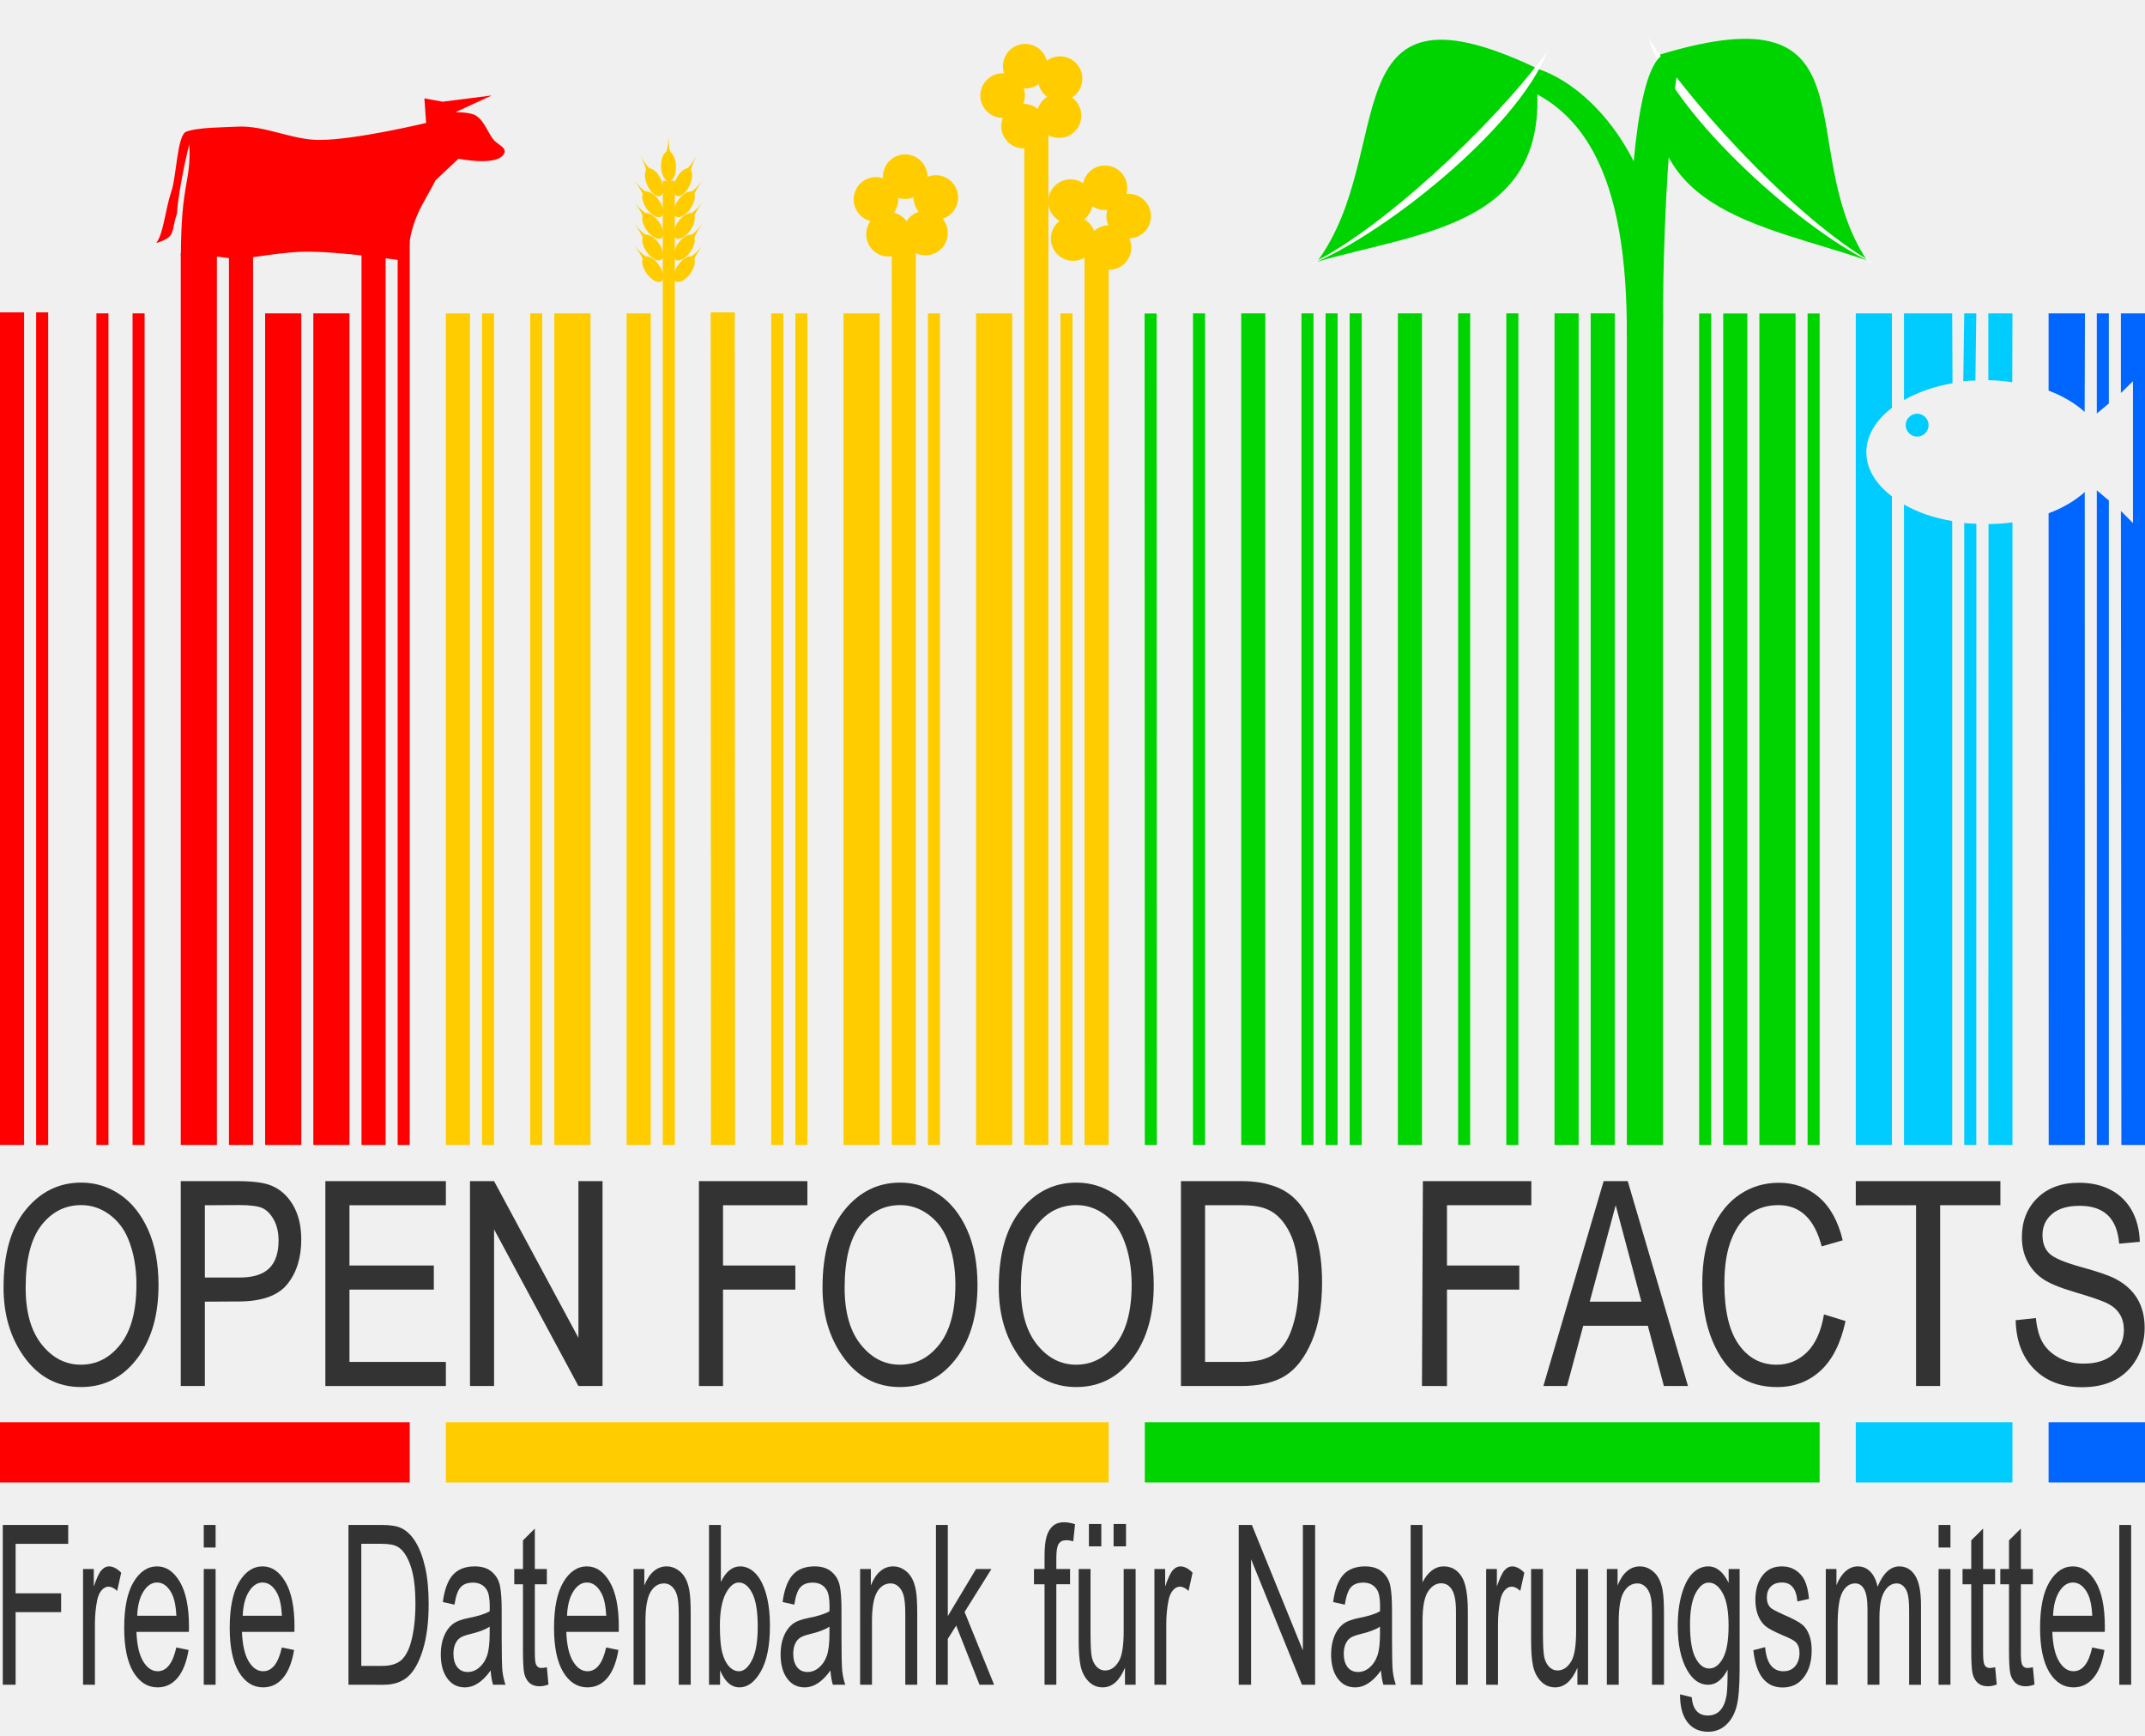
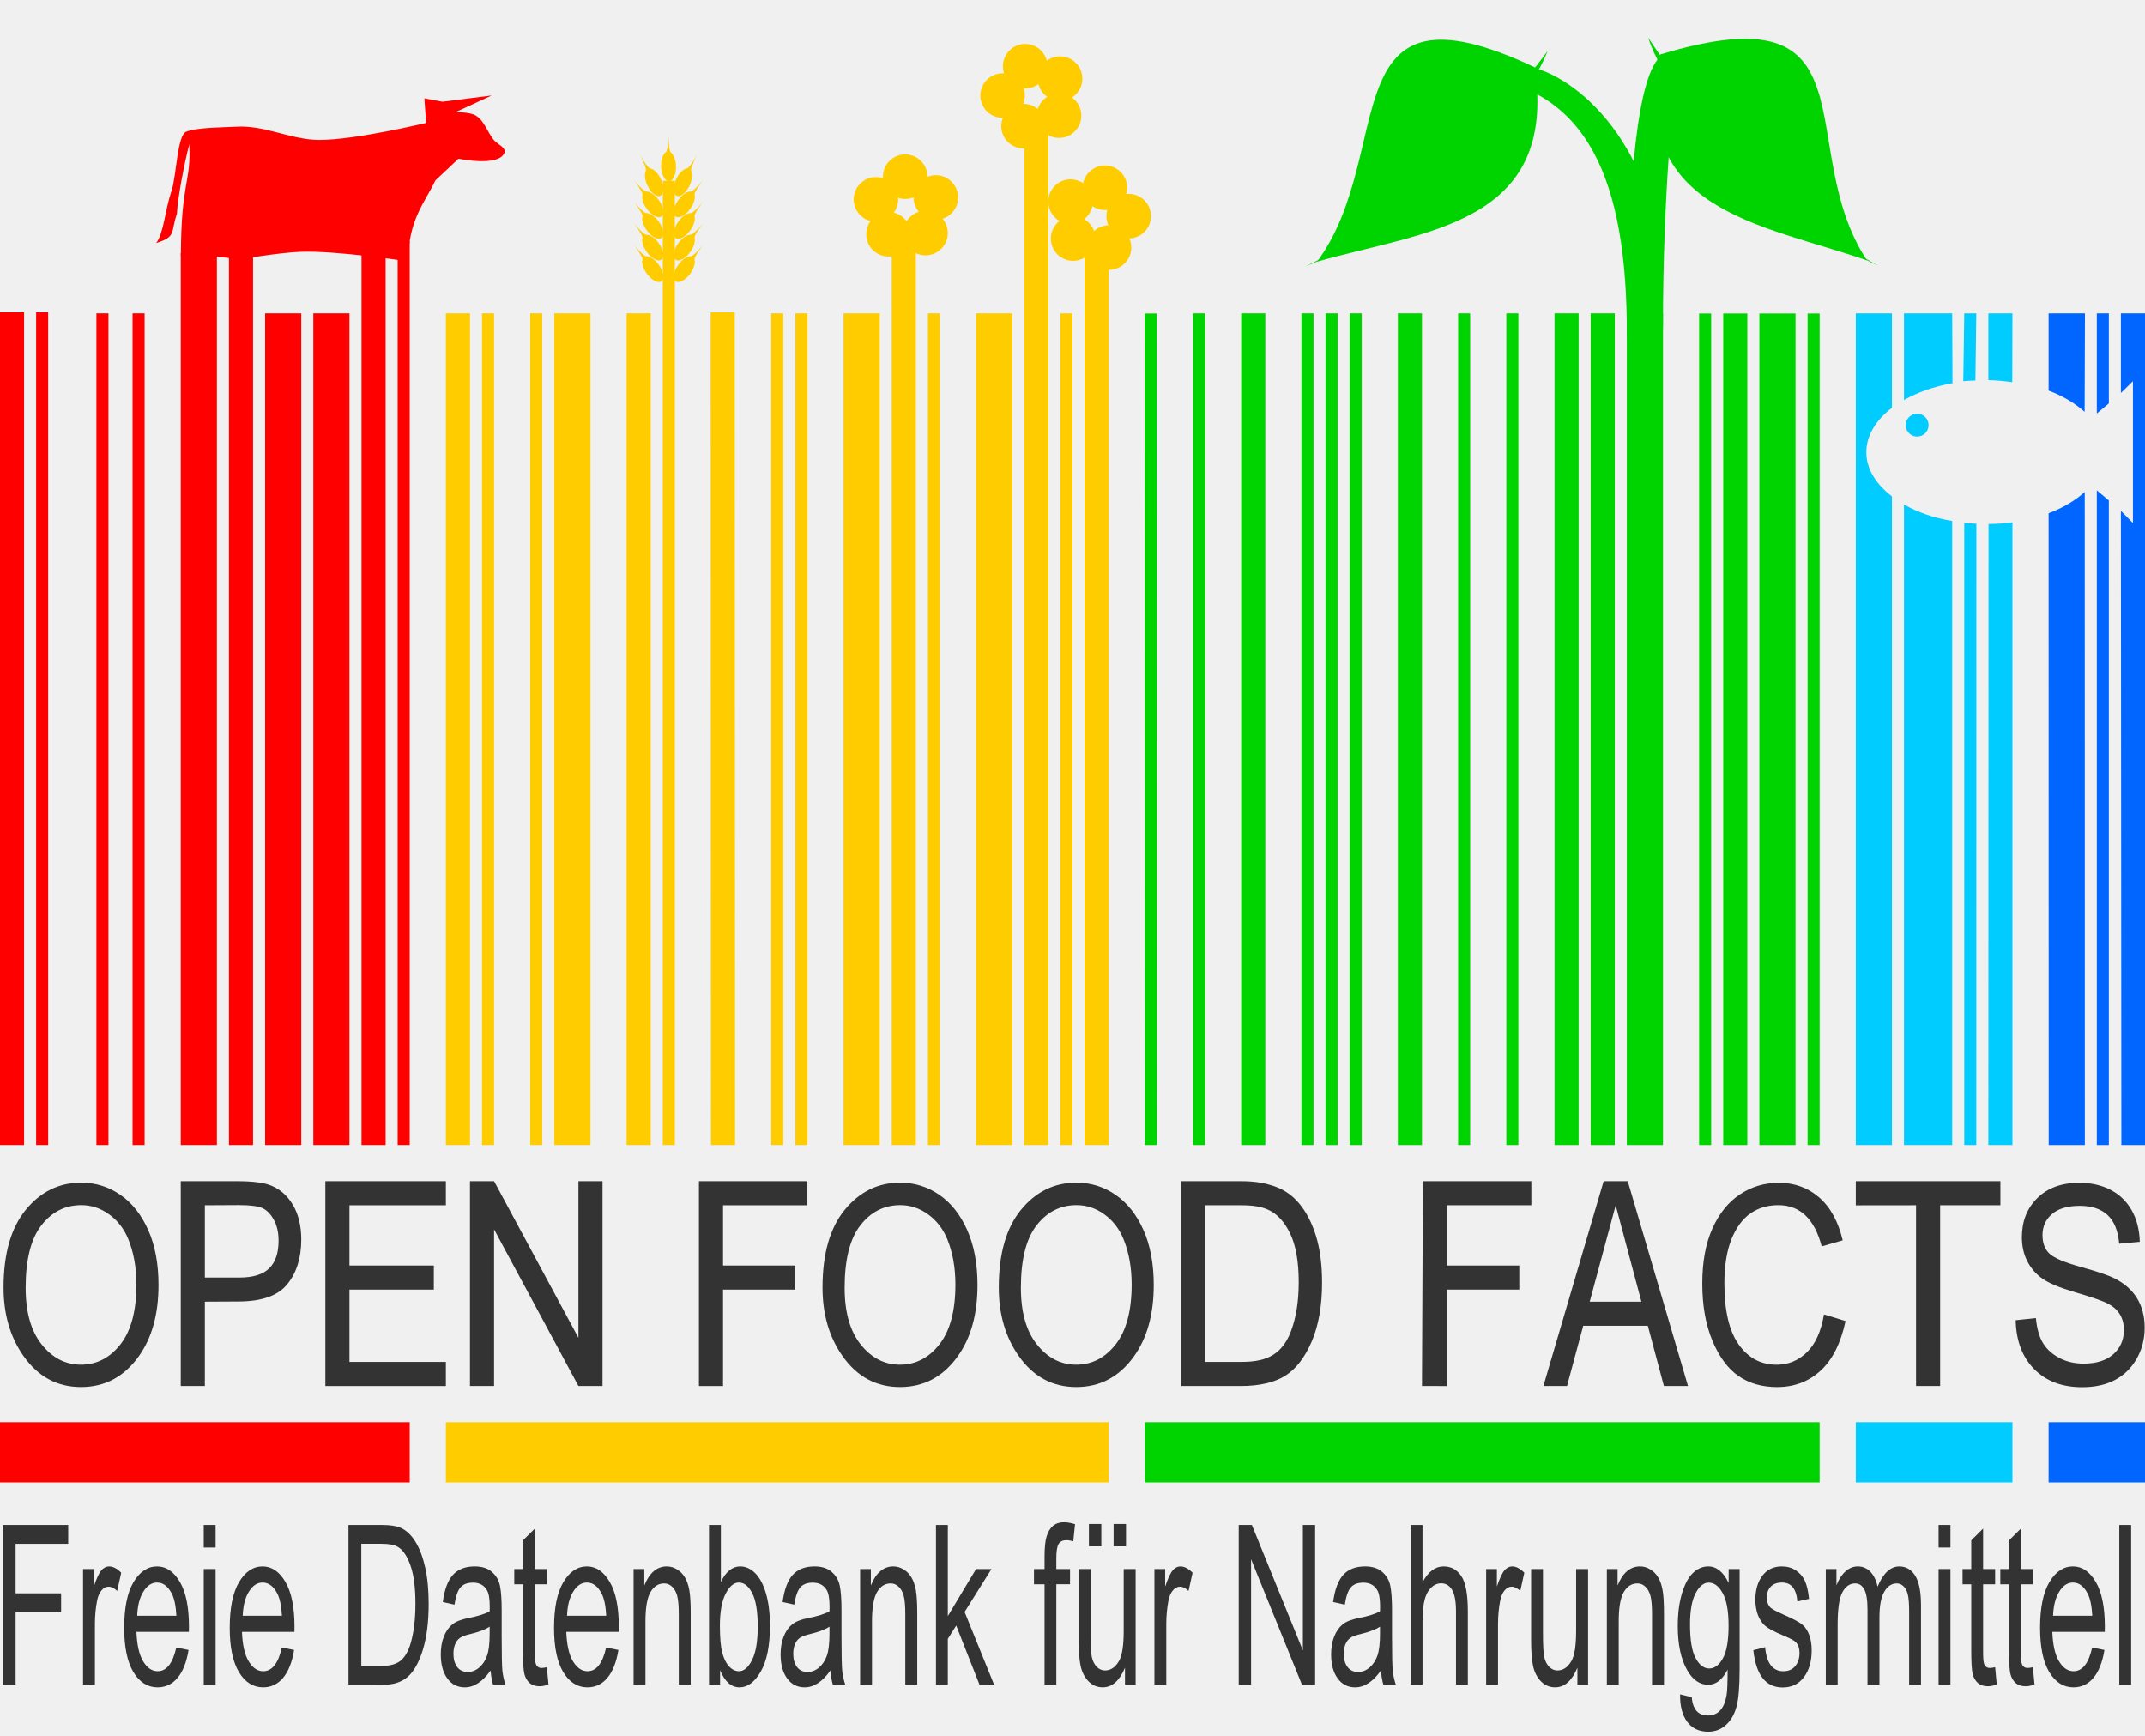
<svg xmlns="http://www.w3.org/2000/svg" width="178" height="144" id="svg8313" version="1.1">
  <style id="style193">
   :root {
     font-style: normal;
     font-variant: normal;
     font-weight: normal;
     font-stretch: normal;
     line-height: 125%;
     font-family: 'Arial Narrow';
     -inkscape-font-specification: 'Arial Narrow';
     letter-spacing: 0px;
     word-spacing: 0px;
     fill-opacity: 1;
     stroke: none;
   }
   #site-name {
     font-size: 22.903px;
     fill: #333333;
   }
   #site-slogan {
     font-size: 16.943px;
     fill: #333333;
   }
   @media (prefers-color-scheme: dark) {
     #site-name,#site-slogan {
       fill: #ffffff;
	 }
   }
   .design-element
   {
     fill-rule: nonzero;
	 stroke: none;
   }
   .red {
     fill: #ff0000;
   }
   .yellow {
     fill: #ffcc00;
   }
   .green {
     fill: #00d400;
   }
   .cyan {
     fill: #00ccff;
   }
   .blue {
     fill: #0066ff;
   }
  </style>
  <defs id="defs8315" />
  <g id="layer1">
    <g transform="matrix(0.894766,0,0,0.8945857,-763.0181,-727.3358)" id="bars" class="design-element">
      <path class="blue" d="m 1042.751,944.947 0,5.589 c 2.979,0 5.962,0 8.941,0 l 0,-5.589 c -2.979,0 -5.962,0 -8.941,0 z" id="path8169" />
      <path class="cyan" d="m 1024.869,944.947 0,5.589 c 4.844,0 9.685,0 14.529,0 l 0,-5.589 c -4.844,0 -9.685,0 -14.529,0 z" id="path8171" />
      <path class="green" d="m 958.93,944.947 0,5.589 c 20.854,0 41.732,0 62.586,0 l 0,-5.589 c -20.854,0 -41.732,0 -62.586,0 z" id="path8173" />
      <path class="yellow" d="m 894.109,944.947 0,5.589 c 20.49,0 40.979,0 61.469,0 l 0,-5.589 c -20.49,0 -40.979,0 -61.469,0 z" id="path8175" />
      <path class="red" d="m 852.757,944.947 0,5.589 c 12.667,0 25.332,0 37.999,0 l 0,-5.589 c -12.667,0 -25.332,0 -37.999,0 z" id="path8177" />
    </g>
    <g id="site-name" transform="translate(0,2.637817)">
      <path d="m 0.295,104.184 c -9.5e-7,-2.796 0.615,-4.945 1.845,-6.447 1.23,-1.502 2.762,-2.253 4.596,-2.253 1.185,1.7e-5 2.266,0.336 3.243,1.006 0.977,0.671 1.75,1.646 2.32,2.924 0.57,1.279 0.855,2.801 0.855,4.568 -1.4e-5,2.43 -0.552,4.41 -1.655,5.938 -1.215,1.685 -2.807,2.527 -4.775,2.527 -1.983,0 -3.579,-0.865 -4.786,-2.594 -1.096,-1.566 -1.644,-3.456 -1.644,-5.67 z m 1.834,0.034 c -2.8e-6,2.02 0.445,3.588 1.336,4.702 0.891,1.115 1.974,1.672 3.249,1.672 1.305,0 2.399,-0.563 3.282,-1.689 0.883,-1.126 1.325,-2.781 1.325,-4.965 -1.2e-5,-1.409 -0.227,-2.669 -0.682,-3.78 C 10.289,99.308 9.762,98.628 9.057,98.117 8.353,97.607 7.583,97.351 6.748,97.351 5.406,97.351 4.301,97.91 3.432,99.029 2.564,100.147 2.129,101.877 2.129,104.218 Z" id="path3685" />
      <path d="m 15,112.362 0,-17 4.675,0 c 1.224,1.6e-5 2.127,0.107 2.708,0.321 0.796,0.291 1.431,0.83 1.905,1.618 0.474,0.788 0.712,1.756 0.712,2.904 -1.2e-5,1.515 -0.386,2.751 -1.159,3.707 -0.773,0.956 -2.108,1.424 -4.005,1.435 L 17,105.362 l 0,7 z m 2,-9 2.87,-7.7e-4 c 1.125,-3e-4 1.947,-0.254 2.467,-0.763 0.52,-0.509 0.78,-1.276 0.78,-2.301 -9e-6,-0.666 -0.128,-1.236 -0.384,-1.71 -0.256,-0.474 -0.566,-0.8 -0.93,-0.976 -0.363,-0.176 -1.02,-0.264 -1.968,-0.264 L 17,97.362 Z" id="path3687" />
      <path d="m 27,112.362 0,-17 10,0 0,2 -8,0 0,5 7,0 0,2 -7,0 0,6 8,0 0,2 z" id="path3689" />
      <path d="m 39,112.362 0,-17 2,0 7,13 0,-13 2,0 0,17 -2,0 -7,-13 0,13 z" id="path3691" />
      <path d="m 58,112.362 0,-17 9,0 0,2 -7,0 0,5 6,0 0,2 -6,0 0,8 z" id="path3693" />
      <path d="m 68.256,104.184 c -10e-7,-2.796 0.615,-4.945 1.845,-6.447 1.23,-1.502 2.762,-2.253 4.596,-2.253 1.185,1.7e-5 2.266,0.336 3.243,1.006 0.977,0.671 1.75,1.646 2.32,2.924 0.57,1.279 0.855,2.801 0.855,4.568 -1.4e-5,2.43 -0.552,4.41 -1.655,5.938 -1.215,1.685 -2.807,2.527 -4.775,2.527 -1.983,0 -3.579,-0.865 -4.786,-2.594 -1.096,-1.566 -1.644,-3.456 -1.644,-5.67 z m 1.834,0.034 c -3e-6,2.02 0.445,3.588 1.336,4.702 0.891,1.115 1.974,1.672 3.249,1.672 1.305,0 2.399,-0.563 3.282,-1.689 0.883,-1.126 1.325,-2.781 1.325,-4.965 -1.2e-5,-1.409 -0.227,-2.669 -0.682,-3.78 -0.35,-0.85 -0.878,-1.53 -1.582,-2.041 -0.705,-0.511 -1.474,-0.766 -2.309,-0.766 -1.342,1.5e-5 -2.447,0.559 -3.316,1.677 -0.869,1.118 -1.303,2.848 -1.303,5.189 z" id="path3695" />
      <path d="m 82.883,104.184 c -1e-6,-2.796 0.615,-4.945 1.845,-6.447 1.23,-1.502 2.762,-2.253 4.596,-2.253 1.185,1.7e-5 2.266,0.336 3.243,1.006 0.977,0.671 1.75,1.646 2.32,2.924 0.57,1.279 0.855,2.801 0.855,4.568 -1.4e-5,2.43 -0.552,4.41 -1.655,5.938 -1.215,1.685 -2.807,2.527 -4.775,2.527 -1.983,0 -3.579,-0.865 -4.786,-2.594 -1.096,-1.566 -1.644,-3.456 -1.644,-5.67 z m 1.834,0.034 c -3e-6,2.02 0.445,3.588 1.336,4.702 0.891,1.115 1.974,1.672 3.249,1.672 1.305,0 2.399,-0.563 3.282,-1.689 0.883,-1.126 1.325,-2.781 1.325,-4.965 -1.2e-5,-1.409 -0.227,-2.669 -0.682,-3.78 -0.35,-0.85 -0.878,-1.53 -1.582,-2.041 -0.705,-0.511 -1.474,-0.766 -2.309,-0.766 -1.342,1.5e-5 -2.447,0.559 -3.316,1.677 -0.869,1.118 -1.303,2.848 -1.303,5.189 z" id="path3697" />
      <path d="m 98,112.362 0,-17 5,0 c 1.213,1.6e-5 2.005,0.174 2.635,0.383 0.827,0.27 1.543,0.72 2.15,1.437 0.606,0.718 1.079,1.623 1.417,2.715 0.339,1.092 0.508,2.387 0.508,3.885 -1e-5,1.922 -0.287,3.553 -0.862,4.892 -0.575,1.339 -1.313,2.289 -2.215,2.848 -0.902,0.56 -2.176,0.839 -3.633,0.839 z m 2,-2 3,0 c 1.221,0 2.017,-0.198 2.647,-0.588 0.63,-0.39 1.114,-1.017 1.453,-1.882 0.449,-1.15 0.673,-2.528 0.673,-4.134 -1e-5,-1.721 -0.238,-3.074 -0.715,-4.058 -0.476,-0.984 -1.089,-1.642 -1.837,-1.974 C 104.718,97.503 104.095,97.362 103,97.362 l -3,0 z" id="path3699" />
      <path d="m 118,112.362 0.076,-17 9,0 0,2 -7,3.8e-5 0,5 6,0 0,2 -6,0 0,8 z" id="path3701" />
      <path d="m 128.076,112.362 5,-17 2,0 5,17 -2,0 -4,-15 -4.04,15 z" id="path3703" />
      <path d="m 151.361,106.421 1.789,0.548 c -0.395,1.841 -1.087,3.215 -2.074,4.121 -0.988,0.906 -2.19,1.359 -3.607,1.359 -1.245,0 -2.309,-0.304 -3.193,-0.911 -0.883,-0.608 -1.607,-1.582 -2.17,-2.924 -0.563,-1.342 -0.844,-2.926 -0.844,-4.753 0,-1.804 0.281,-3.331 0.844,-4.579 0.563,-1.249 1.325,-2.192 2.287,-2.829 0.962,-0.637 2.035,-0.956 3.221,-0.956 1.297,1.7e-5 2.412,0.404 3.344,1.213 0.932,0.809 1.584,1.996 1.957,3.562 l -1.745,0.503 c -0.596,-2.281 -1.793,-3.422 -3.59,-3.422 -0.895,1.5e-5 -1.67,0.229 -2.326,0.688 -0.656,0.459 -1.18,1.172 -1.571,2.142 -0.391,0.969 -0.587,2.196 -0.587,3.679 0,2.244 0.395,3.927 1.185,5.049 0.79,1.122 1.841,1.683 3.154,1.683 0.969,0 1.806,-0.345 2.511,-1.034 0.705,-0.69 1.176,-1.735 1.415,-3.137 z" id="path3705" />
      <path d="m 159,112.362 0,-15 -5,0.006 0,-2.006 12,0 0,2 -5,0 0,15 z" id="path3707" />
      <path d="m 167.268,106.902 1.677,-0.179 c 0.089,0.902 0.293,1.605 0.609,2.108 0.317,0.503 0.77,0.908 1.359,1.213 0.589,0.306 1.252,0.459 1.991,0.459 1.059,0 1.881,-0.259 2.466,-0.777 0.585,-0.518 0.878,-1.191 0.878,-2.019 -1e-5,-0.485 -0.106,-0.908 -0.319,-1.269 -0.212,-0.362 -0.533,-0.658 -0.962,-0.889 -0.429,-0.231 -1.355,-0.555 -2.779,-0.973 -1.267,-0.373 -2.17,-0.749 -2.706,-1.129 -0.537,-0.38 -0.954,-0.863 -1.252,-1.448 -0.298,-0.585 -0.447,-1.247 -0.447,-1.985 0,-1.327 0.429,-2.412 1.286,-3.254 0.857,-0.842 2.013,-1.264 3.467,-1.264 0.999,1.7e-5 1.873,0.198 2.622,0.593 0.749,0.395 1.331,0.962 1.745,1.7 0.414,0.738 0.636,1.607 0.665,2.606 l -1.711,0.157 c -0.089,-1.066 -0.408,-1.856 -0.956,-2.371 -0.548,-0.514 -1.318,-0.772 -2.309,-0.772 -1.006,1.5e-5 -1.774,0.226 -2.304,0.677 -0.529,0.451 -0.794,1.034 -0.794,1.75 0,0.664 0.194,1.178 0.582,1.543 0.388,0.365 1.26,0.734 2.617,1.107 1.327,0.365 2.259,0.682 2.796,0.951 0.82,0.418 1.439,0.967 1.856,1.649 0.417,0.682 0.626,1.497 0.626,2.443 -2e-5,0.939 -0.22,1.795 -0.66,2.566 -0.44,0.772 -1.038,1.359 -1.795,1.761 -0.757,0.403 -1.668,0.604 -2.734,0.604 -1.663,0 -2.988,-0.5 -3.976,-1.499 -0.988,-0.999 -1.5,-2.352 -1.538,-4.059 z" id="path3709" />
      <path id="path3713" d="m 137.076,105.362 0,2 -6,0 0,-2 z" />
    </g>
    <g transform="matrix(0.9033987,0,0,1.220374,0,-14.47906)" id="site-slogan">
      <path d="M 0.256,126.408 V 115.544 H 6.266 v 1.282 H 1.434 v 3.364 h 4.18 v 1.282 H 1.434 v 4.935 z" id="path10707" />
      <path d="m 7.629,126.408 v -7.87 H 8.615 v 1.193 q 0.378,-0.83 0.689,-1.097 0.319,-0.274 0.711,-0.274 0.548,0 1.119,0.43 l -0.371,1.238 q -0.408,-0.289 -0.793,-0.289 -0.348,0 -0.637,0.245 -0.289,0.245 -0.408,0.682 -0.207,0.763 -0.207,1.623 v 4.12 z" id="path10709" />
      <path d="m 16.196,123.874 1.126,0.17 q -0.282,1.26 -1.023,1.905 -0.734,0.637 -1.823,0.637 -1.371,0 -2.223,-1.037 -0.845,-1.045 -0.845,-3.009 0,-2.038 0.852,-3.105 0.86,-1.075 2.171,-1.075 1.252,0 2.09,1.052 0.837,1.052 0.837,3.046 l -0.007,0.356 h -4.817 q 0.067,1.327 0.615,2.001 0.548,0.674 1.334,0.674 1.23,0 1.712,-1.616 z m -3.594,-2.156 h 3.602 q -0.074,-1.023 -0.437,-1.527 -0.526,-0.734 -1.341,-0.734 -0.734,0 -1.252,0.615 -0.519,0.608 -0.571,1.645 z" id="path10711" />
      <path d="m 18.716,117.078 v -1.534 h 1.089 v 1.534 z m 0,9.33 v -7.87 h 1.089 v 7.87 z" id="path10713" />
      <path d="m 25.889,123.874 1.126,0.17 q -0.282,1.26 -1.023,1.905 -0.734,0.637 -1.823,0.637 -1.371,0 -2.223,-1.037 -0.845,-1.045 -0.845,-3.009 0,-2.038 0.852,-3.105 0.86,-1.075 2.171,-1.075 1.252,0 2.09,1.052 0.837,1.052 0.837,3.046 l -0.007,0.356 h -4.817 q 0.067,1.327 0.615,2.001 0.548,0.674 1.334,0.674 1.23,0 1.712,-1.616 z m -3.594,-2.156 h 3.602 q -0.074,-1.023 -0.437,-1.527 -0.526,-0.734 -1.341,-0.734 -0.734,0 -1.252,0.615 -0.519,0.608 -0.571,1.645 z" id="path10715" />
      <path d="m 32.01,126.408 v -10.864 h 3.075 q 1.141,0 1.734,0.2 0.778,0.259 1.349,0.949 0.571,0.689 0.889,1.741 0.319,1.045 0.319,2.483 0,1.845 -0.541,3.135 -0.541,1.282 -1.393,1.823 -0.845,0.534 -2.216,0.534 z m 1.178,-1.282 h 1.897 q 1.149,0 1.741,-0.371 0.593,-0.378 0.912,-1.208 0.422,-1.104 0.422,-2.646 0,-1.653 -0.452,-2.594 -0.445,-0.949 -1.149,-1.267 -0.474,-0.215 -1.504,-0.215 h -1.867 z" id="path10717" />
      <path d="m 45.068,125.437 q -0.548,0.571 -1.141,0.86 -0.593,0.289 -1.23,0.289 -1.008,0 -1.608,-0.608 -0.6,-0.608 -0.6,-1.638 0,-0.682 0.282,-1.208 0.282,-0.526 0.771,-0.823 0.489,-0.296 1.482,-0.437 1.334,-0.193 1.956,-0.459 l 0.007,-0.341 q 0,-0.808 -0.289,-1.134 -0.408,-0.474 -1.252,-0.474 -0.763,0 -1.141,0.319 -0.378,0.311 -0.556,1.178 l -1.075,-0.178 q 0.23,-1.267 0.926,-1.845 0.704,-0.578 2.008,-0.578 1.015,0 1.593,0.385 0.578,0.378 0.726,0.941 0.156,0.563 0.156,1.645 v 1.779 q 0,1.867 0.067,2.357 0.074,0.482 0.282,0.941 h -1.141 q -0.17,-0.408 -0.222,-0.971 z m -0.089,-2.979 q -0.6,0.296 -1.786,0.504 -0.689,0.119 -0.963,0.274 -0.274,0.148 -0.43,0.43 -0.148,0.274 -0.148,0.637 0,0.563 0.348,0.904 0.348,0.333 0.963,0.333 0.585,0 1.06,-0.304 0.482,-0.304 0.719,-0.808 0.237,-0.511 0.237,-1.482 z" id="path10719" />
      <path d="m 50.233,125.215 0.148,1.178 q -0.452,0.119 -0.815,0.119 -0.571,0 -0.919,-0.222 -0.348,-0.23 -0.482,-0.622 -0.126,-0.393 -0.126,-1.564 v -4.528 h -0.8 v -1.037 h 0.8 v -1.949 l 1.089,-0.8 v 2.749 h 1.104 v 1.037 h -1.104 v 4.602 q 0,0.637 0.096,0.823 0.141,0.267 0.526,0.267 0.185,0 0.482,-0.052 z" id="path10721" />
      <path d="m 55.68,123.874 1.126,0.17 q -0.282,1.26 -1.023,1.905 -0.734,0.637 -1.823,0.637 -1.371,0 -2.223,-1.037 -0.845,-1.045 -0.845,-3.009 0,-2.038 0.852,-3.105 0.86,-1.075 2.171,-1.075 1.252,0 2.09,1.052 0.837,1.052 0.837,3.046 l -0.007,0.356 h -4.817 q 0.067,1.327 0.615,2.001 0.548,0.674 1.334,0.674 1.23,0 1.712,-1.616 z m -3.594,-2.156 h 3.602 q -0.074,-1.023 -0.437,-1.527 -0.526,-0.734 -1.341,-0.734 -0.734,0 -1.252,0.615 -0.519,0.608 -0.571,1.645 z" id="path10723" />
      <path d="m 58.199,126.408 v -7.87 h 0.986 v 1.119 q 0.356,-0.652 0.867,-0.971 0.519,-0.326 1.186,-0.326 0.519,0 0.956,0.207 0.445,0.2 0.711,0.534 0.274,0.326 0.408,0.852 0.133,0.526 0.133,1.616 v 4.839 h -1.097 v -4.787 q 0,-0.867 -0.148,-1.267 -0.148,-0.4 -0.467,-0.615 -0.311,-0.222 -0.726,-0.222 -0.786,0 -1.252,0.585 -0.467,0.585 -0.467,2.008 v 4.298 z" id="path10725" />
      <path d="M 66.143,126.408 H 65.128 v -10.864 h 1.089 v 3.876 q 0.348,-0.534 0.786,-0.793 0.445,-0.267 0.986,-0.267 0.756,0 1.371,0.452 0.622,0.452 0.993,1.371 0.371,0.919 0.371,2.231 0,2.001 -0.837,3.09 -0.837,1.082 -1.956,1.082 -0.563,0 -1.015,-0.289 -0.445,-0.296 -0.771,-0.874 z m -0.015,-3.994 q 0,1.223 0.222,1.83 0.222,0.608 0.63,0.926 0.408,0.319 0.904,0.319 0.674,0 1.193,-0.756 0.526,-0.763 0.526,-2.275 0,-1.549 -0.504,-2.275 -0.504,-0.726 -1.238,-0.726 -0.674,0 -1.208,0.763 -0.526,0.756 -0.526,2.194 z" id="path10727" />
      <path d="m 76.281,125.437 q -0.548,0.571 -1.141,0.86 -0.593,0.289 -1.23,0.289 -1.008,0 -1.608,-0.608 -0.6,-0.608 -0.6,-1.638 0,-0.682 0.282,-1.208 0.282,-0.526 0.771,-0.823 0.489,-0.296 1.482,-0.437 1.334,-0.193 1.956,-0.459 l 0.007,-0.341 q 0,-0.808 -0.289,-1.134 -0.408,-0.474 -1.252,-0.474 -0.763,0 -1.141,0.319 -0.378,0.311 -0.556,1.178 l -1.075,-0.178 q 0.23,-1.267 0.926,-1.845 0.704,-0.578 2.008,-0.578 1.015,0 1.593,0.385 0.578,0.378 0.726,0.941 0.156,0.563 0.156,1.645 v 1.779 q 0,1.867 0.067,2.357 0.074,0.482 0.282,0.941 h -1.141 q -0.17,-0.408 -0.222,-0.971 z m -0.089,-2.979 q -0.6,0.296 -1.786,0.504 -0.689,0.119 -0.963,0.274 -0.274,0.148 -0.43,0.43 -0.148,0.274 -0.148,0.637 0,0.563 0.348,0.904 0.348,0.333 0.963,0.333 0.585,0 1.06,-0.304 0.482,-0.304 0.719,-0.808 0.237,-0.511 0.237,-1.482 z" id="path10729" />
      <path d="m 79.008,126.408 v -7.87 h 0.986 v 1.119 q 0.356,-0.652 0.867,-0.971 0.519,-0.326 1.186,-0.326 0.519,0 0.956,0.207 0.445,0.2 0.711,0.534 0.274,0.326 0.408,0.852 0.133,0.526 0.133,1.616 v 4.839 h -1.097 v -4.787 q 0,-0.867 -0.148,-1.267 -0.148,-0.4 -0.467,-0.615 -0.311,-0.222 -0.726,-0.222 -0.786,0 -1.252,0.585 -0.467,0.585 -0.467,2.008 v 4.298 z" id="path10731" />
      <path d="m 85.974,126.408 v -10.864 h 1.089 v 6.195 l 2.594,-3.201 h 1.415 l -2.468,2.92 2.712,4.95 h -1.341 l -2.142,-4.024 -0.771,0.904 v 3.12 z" id="path10733" />
      <path d="m 95.949,126.408 v -6.833 h -0.971 v -1.037 h 0.971 v -0.837 q 0,-0.926 0.193,-1.386 0.193,-0.467 0.585,-0.711 0.4,-0.245 1,-0.245 0.467,0 1.023,0.133 l -0.163,1.163 q -0.341,-0.074 -0.645,-0.074 -0.489,0 -0.704,0.259 -0.207,0.252 -0.207,0.971 v 0.726 h 1.26 v 1.037 h -1.26 v 6.833 h -1.082 z" id="path10735" />
      <path d="m 103.337,126.408 v -1.156 q -0.378,0.667 -0.889,1 -0.511,0.333 -1.156,0.333 -0.763,0 -1.304,-0.408 -0.541,-0.415 -0.726,-1.045 -0.178,-0.63 -0.178,-1.719 v -4.876 h 1.089 v 4.365 q 0,1.215 0.119,1.63 0.126,0.408 0.452,0.66 0.333,0.245 0.756,0.245 0.786,0 1.289,-0.645 0.43,-0.556 0.43,-2.038 v -4.217 h 1.097 v 7.87 z m -3.313,-9.411 v -1.519 h 1.141 v 1.519 z m 2.268,0 v -1.519 h 1.141 v 1.519 z" id="path10737" />
      <path d="m 106.042,126.408 v -7.87 h 0.986 v 1.193 q 0.378,-0.83 0.689,-1.097 0.319,-0.274 0.711,-0.274 0.548,0 1.119,0.43 l -0.371,1.238 q -0.408,-0.289 -0.793,-0.289 -0.348,0 -0.637,0.245 -0.289,0.245 -0.408,0.682 -0.207,0.763 -0.207,1.623 v 4.12 z" id="path10739" />
      <path d="m 113.786,126.408 v -10.864 h 1.208 l 4.684,8.53 v -8.53 h 1.126 v 10.864 h -1.208 l -4.676,-8.537 v 8.537 z" id="path10741" />
      <path d="m 126.851,125.437 q -0.548,0.571 -1.141,0.86 -0.593,0.289 -1.23,0.289 -1.008,0 -1.608,-0.608 -0.6,-0.608 -0.6,-1.638 0,-0.682 0.282,-1.208 0.282,-0.526 0.771,-0.823 0.489,-0.296 1.482,-0.437 1.334,-0.193 1.956,-0.459 l 0.007,-0.341 q 0,-0.808 -0.289,-1.134 -0.408,-0.474 -1.252,-0.474 -0.763,0 -1.141,0.319 -0.378,0.311 -0.556,1.178 l -1.075,-0.178 q 0.23,-1.267 0.926,-1.845 0.704,-0.578 2.008,-0.578 1.015,0 1.593,0.385 0.578,0.378 0.726,0.941 0.156,0.563 0.156,1.645 v 1.779 q 0,1.867 0.067,2.357 0.074,0.482 0.282,0.941 h -1.141 q -0.17,-0.408 -0.222,-0.971 z m -0.089,-2.979 q -0.6,0.296 -1.786,0.504 -0.689,0.119 -0.963,0.274 -0.274,0.148 -0.43,0.43 -0.148,0.274 -0.148,0.637 0,0.563 0.348,0.904 0.348,0.333 0.963,0.333 0.585,0 1.06,-0.304 0.482,-0.304 0.719,-0.808 0.237,-0.511 0.237,-1.482 z" id="path10743" />
      <path d="m 129.578,126.408 v -10.864 h 1.089 v 3.898 q 0.385,-0.541 0.867,-0.808 0.489,-0.274 1.075,-0.274 1.03,0 1.623,0.66 0.6,0.652 0.6,2.401 v 4.987 h -1.089 v -4.987 q 0,-1.023 -0.363,-1.467 -0.363,-0.445 -1,-0.445 -0.711,0 -1.215,0.571 -0.497,0.571 -0.497,2.023 v 4.306 z" id="path10745" />
      <path d="m 136.514,126.408 v -7.87 h 0.986 v 1.193 q 0.378,-0.83 0.689,-1.097 0.319,-0.274 0.711,-0.274 0.548,0 1.119,0.43 l -0.371,1.238 q -0.408,-0.289 -0.793,-0.289 -0.348,0 -0.637,0.245 -0.289,0.245 -0.408,0.682 -0.207,0.763 -0.207,1.623 v 4.12 z" id="path10747" />
      <path d="m 144.896,126.408 v -1.156 q -0.378,0.667 -0.889,1 -0.511,0.333 -1.156,0.333 -0.763,0 -1.304,-0.408 -0.541,-0.415 -0.726,-1.045 -0.178,-0.63 -0.178,-1.719 v -4.876 h 1.089 v 4.365 q 0,1.215 0.119,1.63 0.126,0.408 0.452,0.66 0.333,0.245 0.756,0.245 0.786,0 1.289,-0.645 0.43,-0.556 0.43,-2.038 v -4.217 h 1.097 v 7.87 z" id="path10749" />
      <path d="m 147.601,126.408 v -7.87 h 0.986 v 1.119 q 0.356,-0.652 0.867,-0.971 0.519,-0.326 1.186,-0.326 0.519,0 0.956,0.207 0.445,0.2 0.711,0.534 0.274,0.326 0.408,0.852 0.133,0.526 0.133,1.616 v 4.839 h -1.097 v -4.787 q 0,-0.867 -0.148,-1.267 -0.148,-0.4 -0.467,-0.615 -0.311,-0.222 -0.726,-0.222 -0.786,0 -1.252,0.585 -0.467,0.585 -0.467,2.008 v 4.298 z" id="path10751" />
      <path d="m 154.329,127.06 1.067,0.193 q 0.074,0.63 0.445,0.934 0.371,0.311 1.03,0.311 0.719,0 1.141,-0.348 0.43,-0.341 0.585,-1.023 0.096,-0.415 0.096,-1.749 -0.356,0.511 -0.8,0.771 -0.445,0.259 -0.986,0.259 -1.156,0 -1.919,-0.978 -0.874,-1.126 -0.874,-3.016 0,-1.267 0.385,-2.216 0.385,-0.949 1.008,-1.393 0.63,-0.445 1.408,-0.445 0.571,0 1.037,0.282 0.474,0.282 0.837,0.845 v -0.949 h 1.008 v 6.803 q 0,1.816 -0.296,2.586 -0.296,0.778 -0.971,1.223 -0.674,0.452 -1.623,0.452 -1.252,0 -1.927,-0.674 -0.674,-0.674 -0.652,-1.867 z m 0.911,-4.728 q 0,1.549 0.511,2.26 0.511,0.711 1.252,0.711 0.741,0 1.26,-0.697 0.519,-0.697 0.519,-2.216 0,-1.482 -0.534,-2.201 -0.534,-0.726 -1.297,-0.726 -0.682,0 -1.201,0.726 -0.511,0.719 -0.511,2.142 z" id="path10753" />
      <path d="m 161.058,124.059 1.082,-0.207 q 0.096,0.83 0.526,1.238 0.43,0.4 1.141,0.4 0.711,0 1.097,-0.348 0.393,-0.356 0.393,-0.897 0,-0.467 -0.333,-0.726 -0.23,-0.178 -1.112,-0.445 -1.275,-0.393 -1.704,-0.667 -0.43,-0.274 -0.667,-0.734 -0.237,-0.459 -0.237,-1.045 0,-1.008 0.645,-1.638 0.645,-0.63 1.786,-0.63 0.719,0 1.26,0.259 0.548,0.259 0.837,0.697 0.289,0.437 0.4,1.252 l -1.067,0.178 q -0.148,-1.289 -1.401,-1.289 -0.711,0 -1.06,0.289 -0.348,0.282 -0.348,0.726 0,0.437 0.333,0.689 0.2,0.148 1.186,0.474 1.356,0.437 1.756,0.697 0.4,0.252 0.622,0.697 0.222,0.437 0.222,1.045 0,1.126 -0.719,1.823 -0.711,0.697 -1.949,0.697 -2.32,0 -2.69,-2.534 z" id="path10755" />
      <path d="m 167.713,126.408 v -7.87 h 0.978 v 1.104 q 0.326,-0.615 0.837,-0.949 0.511,-0.333 1.119,-0.333 0.682,0 1.149,0.356 0.474,0.348 0.674,1.023 0.385,-0.689 0.882,-1.03 0.504,-0.348 1.112,-0.348 0.926,0 1.46,0.63 0.534,0.63 0.534,2.016 v 5.402 h -1.089 v -4.958 q 0,-0.845 -0.126,-1.193 -0.119,-0.356 -0.393,-0.548 -0.274,-0.193 -0.615,-0.193 -0.704,0 -1.149,0.563 -0.445,0.556 -0.445,1.756 v 4.572 h -1.097 v -5.113 q 0,-0.978 -0.304,-1.378 -0.296,-0.4 -0.823,-0.4 -0.748,0 -1.186,0.608 -0.43,0.6 -0.43,2.201 v 4.083 z" id="path10757" />
      <path d="m 178.073,117.078 v -1.534 h 1.089 v 1.534 z m 0,9.33 v -7.87 h 1.089 v 7.87 z" id="path10759" />
      <path d="m 183.268,125.215 0.148,1.178 q -0.452,0.119 -0.815,0.119 -0.571,0 -0.919,-0.222 -0.348,-0.23 -0.482,-0.622 -0.126,-0.393 -0.126,-1.564 v -4.528 h -0.8 v -1.037 h 0.8 v -1.949 l 1.089,-0.8 v 2.749 h 1.104 v 1.037 h -1.104 v 4.602 q 0,0.637 0.096,0.823 0.141,0.267 0.526,0.267 0.185,0 0.482,-0.052 z" id="path10761" />
      <path d="m 186.736,125.215 0.148,1.178 q -0.452,0.119 -0.815,0.119 -0.571,0 -0.919,-0.222 -0.348,-0.23 -0.482,-0.622 -0.126,-0.393 -0.126,-1.564 v -4.528 h -0.8 v -1.037 h 0.8 v -1.949 l 1.089,-0.8 v 2.749 h 1.104 v 1.037 h -1.104 v 4.602 q 0,0.637 0.096,0.823 0.141,0.267 0.526,0.267 0.185,0 0.482,-0.052 z" id="path10763" />
      <path d="m 192.183,123.874 1.126,0.17 q -0.282,1.26 -1.023,1.905 -0.734,0.637 -1.823,0.637 -1.371,0 -2.223,-1.037 -0.845,-1.045 -0.845,-3.009 0,-2.038 0.852,-3.105 0.86,-1.075 2.171,-1.075 1.252,0 2.09,1.052 0.837,1.052 0.837,3.046 l -0.007,0.356 h -4.817 q 0.067,1.327 0.615,2.001 0.548,0.674 1.334,0.674 1.23,0 1.712,-1.616 z m -3.594,-2.156 h 3.602 q -0.074,-1.023 -0.437,-1.527 -0.526,-0.734 -1.341,-0.734 -0.734,0 -1.252,0.615 -0.519,0.608 -0.571,1.645 z" id="path10765" />
      <path d="m 194.673,126.408 v -10.864 h 1.089 v 10.864 z" id="path10767" />
    </g>
    <g id="barcode" class="design-element">
      <g id="g398" class="blue">
        <path d="m 170,26 0,6.411 c 1.196,0.444 2.205,1.06 2.991,1.761 L 173.017,26 Z m 4,0 0,8.312 1,-0.839 L 175,26 Z m 2,0 0,6.607 1,-0.978 0,11.769 -1,-1.006 L 176.038,95 178,95 178,26 Z M 174,40.686 174,95 l 1,0 0,-53.475 z m -1,0.14 c -0.786,0.702 -1.796,1.313 -3,1.761 L 170.008,95 l 3,0 z" id="path7944" />
      </g>
      <g id="g411" class="red">
        <path id="path8013" d="m 33,20 0,75 1,0 -7e-6,-75 z" />
        <path id="path8015" d="m 30,19 0,76 2,0 4e-6,-76 z" />
        <path id="path8017" d="m 26,26 0,69 3,0 0,-69 z" />
        <path id="path8019" d="m 22,26 0,69 3,0 -5e-6,-69 z" />
        <path id="path8021" d="m 19,20 0,75 2,0 -8.6e-5,-75 z" />
        <path id="path8023" d="m 15,21 0,74 3,0 -3.5e-5,-74 z" />
        <path id="path8025" d="m 11,26 0,69 1,0 -4.9e-5,-69 z" />
        <path id="path8027" d="M 8,26 8,95 9,95 9,26 Z" />
        <path id="path8029" d="m 2.999,25.917 0,69.083 1,0 0,-69.083 z" />
        <path id="path8031" d="m 1.3499883e-5,25.917 0,69.083 1.999,0 0,-69.083 z" />
        <path id="path8033" d="m 12.96,20.168 c 0.63,-0.816 0.719,-2.676 1.281,-4.359 0.405,-1.213 0.464,-4.597 1.209,-4.882 0.968,-0.371 3.17,-0.358 4.224,-0.417 2.3,-0.128 4.519,1.099 6.823,1.101 2.991,0.004 8.861,-1.411 8.861,-1.411 l -0.14,-2.039 1.506,0.278 4.077,-0.517 -3.008,1.386 c 0,0 1.202,-0.021 1.688,0.277 0.705,0.432 0.96,1.347 1.469,1.999 0.292,0.374 1.082,0.654 0.908,1.096 -0.47,1.191 -3.809,0.486 -3.809,0.486 l -1.919,1.803 c -0.833,1.779 -2.261,3.262 -2.254,6.722 0,0 -6.007,-0.923 -8.991,-0.797 -1.764,0.075 -4.969,0.618 -4.969,0.618 -1.609,-0.137 -3.297,-0.529 -4.905,-0.25 0.009,-6.235 0.867,-6.129 0.699,-9.295 -0.439,1.68 -0.971,4.517 -1.027,5.772 -0.535,1.526 -0.012,1.9 -1.722,2.426 z" />
      </g>
      <g id="g487" class="yellow">
        <path id="path7980" d="m 90,21 0,74 2,0 3e-6,-74 z" />
        <path id="path7983" d="m 88,26 0,69 1,0 10e-7,-69 z" />
        <path id="path7985" d="m 85,10 0,85 2,0 0,-85 z" />
        <path id="path7987" d="m 81,26 0,69 3,0 4e-6,-69 z" />
        <path id="path7989" d="m 77,26 0,69 1,0 3e-6,-69 z" />
        <path id="path7991" d="m 74,20 0,75 2,0 -7e-6,-75 z" />
        <path id="path7993" d="m 70,26 0,69 3,0 4e-6,-69 z" />
        <path id="path7995" d="m 66,26 0,69 1,0 3e-6,-69 z" />
        <path id="path7997" d="m 64,26 0,69 1,0 10e-7,-69 z" />
        <path id="path7999" d="M 58.974,25.917 59,95 61,95 60.973,25.917 Z" />
        <path id="path8001" d="m 55,15 0,80 1,0 -9e-6,-80 z" />
        <path id="path8003" d="m 52,26 0,69 2,0 3e-6,-69 z" />
        <path id="path8005" d="m 46,26 0,69 3,0 -7e-6,-69 z" />
        <path id="path8007" d="m 44,26 0,69 1,0 10e-7,-69 z" />
        <path id="path8009" d="m 40,26 0,69 1,0 2e-6,-69 z" />
        <path id="path8011" d="m 37,26 0,69 2,0 4e-6,-69 z" />
        <g transform="matrix(0.01488015,-0.01147672,0.01147672,0.01488015,39.17529,7.567521)" id="g8035">
          <ellipse ry="32.857" rx="65.714" cy="762.362" cx="567.143" id="path8037" transform="matrix(0.5827094,-0.8126806,0.8126806,0.5827094,-465.7507,809.0326)" />
          <path d="m 494.286,741.648 c 0,0 14.409,-2.316 20.714,-5.714 22.088,-11.904 53.571,-52.857 53.571,-52.857 0,0 -33.142,43.139 -40,65 -2.072,6.604 -1.429,20.714 -1.429,20.714 z" id="path8039" />
        </g>
        <g transform="matrix(0.8945857,0,0,0.8945857,-468.1301,-644.427)" id="g8041">
          <g id="g8043" transform="translate(-9.545942,1.149048)">
            <g transform="matrix(0.02100622,0,0,0.02100622,586.1392,725.5328)" id="g8045">
              <ellipse ry="32.857" rx="65.714" cy="762.362" cx="567.143" id="path8047" transform="matrix(0.5827094,-0.8126806,0.8126806,0.5827094,-465.7507,809.0326)" />
              <path d="m 494.286,741.648 c 0,0 14.409,-2.316 20.714,-5.714 22.088,-11.904 53.571,-52.857 53.571,-52.857 0,0 -33.142,43.139 -40,65 -2.072,6.604 -1.429,20.714 -1.429,20.714 z" id="path8049" />
            </g>
            <g transform="matrix(0.02100622,0,0,0.02100622,586.1392,727.5359)" id="g8051">
              <ellipse ry="32.857" rx="65.714" cy="762.362" cx="567.143" id="path8053" transform="matrix(0.5827094,-0.8126806,0.8126806,0.5827094,-465.7507,809.0326)" />
              <path d="m 494.286,741.648 c 0,0 14.409,-2.316 20.714,-5.714 22.088,-11.904 53.571,-52.857 53.571,-52.857 0,0 -33.142,43.139 -40,65 -2.072,6.604 -1.429,20.714 -1.429,20.714 z" id="path8055" />
            </g>
            <g transform="matrix(0.02100622,0,0,0.02100622,586.1392,723.5297)" id="g8057">
              <ellipse ry="32.857" rx="65.714" cy="762.362" cx="567.143" id="path8059" transform="matrix(0.5827094,-0.8126806,0.8126806,0.5827094,-465.7507,809.0326)" />
              <path d="m 494.286,741.648 c 0,0 14.409,-2.316 20.714,-5.714 22.088,-11.904 53.571,-52.857 53.571,-52.857 0,0 -33.142,43.139 -40,65 -2.072,6.604 -1.429,20.714 -1.429,20.714 z" id="path8061" />
            </g>
            <g transform="matrix(0.02100622,0,0,0.02100622,586.1392,721.5266)" id="g8063">
              <ellipse ry="32.857" rx="65.714" cy="762.362" cx="567.143" id="path8065" transform="matrix(0.5827094,-0.8126806,0.8126806,0.5827094,-465.7507,809.0326)" />
              <path d="m 494.286,741.648 c 0,0 14.409,-2.316 20.714,-5.714 22.088,-11.904 53.571,-52.857 53.571,-52.857 0,0 -33.142,43.139 -40,65 -2.072,6.604 -1.429,20.714 -1.429,20.714 z" id="path8067" />
            </g>
            <g transform="matrix(0.02064274,-0.0038908,0.0038908,0.02064274,583.1049,721.6493)" id="g8069">
              <ellipse ry="32.857" rx="65.714" cy="762.362" cx="567.143" id="path8071" transform="matrix(0.5827094,-0.8126806,0.8126806,0.5827094,-465.7507,809.0326)" />
              <path d="m 494.286,741.648 c 0,0 14.409,-2.316 20.714,-5.714 22.088,-11.904 53.571,-52.857 53.571,-52.857 0,0 -33.142,43.139 -40,65 -2.072,6.604 -1.429,20.714 -1.429,20.714 z" id="path8073" />
            </g>
          </g>
          <g id="g8075" transform="translate(-10.25305,1.149048)">
            <g transform="matrix(-0.02100622,0,0,0.02100622,604.2694,725.5328)" id="g8077">
              <ellipse ry="32.857" rx="65.714" cy="762.362" cx="567.143" id="path8079" transform="matrix(0.5827094,-0.8126806,0.8126806,0.5827094,-465.7507,809.0326)" />
              <path d="m 494.286,741.648 c 0,0 14.409,-2.316 20.714,-5.714 22.088,-11.904 53.571,-52.857 53.571,-52.857 0,0 -33.142,43.139 -40,65 -2.072,6.604 -1.429,20.714 -1.429,20.714 z" id="path8081" />
            </g>
            <g transform="matrix(-0.02100622,0,0,0.02100622,604.2694,727.5359)" id="g8083">
              <ellipse ry="32.857" rx="65.714" cy="762.362" cx="567.143" id="path8085" transform="matrix(0.5827094,-0.8126806,0.8126806,0.5827094,-465.7507,809.0326)" />
              <path d="m 494.286,741.648 c 0,0 14.409,-2.316 20.714,-5.714 22.088,-11.904 53.571,-52.857 53.571,-52.857 0,0 -33.142,43.139 -40,65 -2.072,6.604 -1.429,20.714 -1.429,20.714 z" id="path8087" />
            </g>
            <g transform="matrix(-0.02100622,0,0,0.02100622,604.2694,723.5297)" id="g8089">
              <ellipse ry="32.857" rx="65.714" cy="762.362" cx="567.143" id="path8091" transform="matrix(0.5827094,-0.8126806,0.8126806,0.5827094,-465.7507,809.0326)" />
              <path d="m 494.286,741.648 c 0,0 14.409,-2.316 20.714,-5.714 22.088,-11.904 53.571,-52.857 53.571,-52.857 0,0 -33.142,43.139 -40,65 -2.072,6.604 -1.429,20.714 -1.429,20.714 z" id="path8093" />
            </g>
            <g transform="matrix(-0.02100622,0,0,0.02100622,604.2694,721.5266)" id="g8095">
              <ellipse ry="32.857" rx="65.714" cy="762.362" cx="567.143" id="path8097" transform="matrix(0.5827094,-0.8126806,0.8126806,0.5827094,-465.7507,809.0326)" />
              <path d="m 494.286,741.648 c 0,0 14.409,-2.316 20.714,-5.714 22.088,-11.904 53.571,-52.857 53.571,-52.857 0,0 -33.142,43.139 -40,65 -2.072,6.604 -1.429,20.714 -1.429,20.714 z" id="path8099" />
            </g>
            <g transform="matrix(-0.02064274,-0.0038908,-0.0038908,0.02064274,607.3037,721.6493)" id="g8101">
              <ellipse ry="32.857" rx="65.714" cy="762.362" cx="567.143" id="path8103" transform="matrix(0.5827094,-0.8126806,0.8126806,0.5827094,-465.7507,809.0326)" />
              <path d="m 494.286,741.648 c 0,0 14.409,-2.316 20.714,-5.714 22.088,-11.904 53.571,-52.857 53.571,-52.857 0,0 -33.142,43.139 -40,65 -2.072,6.604 -1.429,20.714 -1.429,20.714 z" id="path8105" />
            </g>
          </g>
        </g>
        <circle r="2.5" cy="732.362" cx="608" class="design-element yellow" id="path8109" transform="matrix(0.485552,-0.5575424,0.5575424,0.485552,-609.8752,1.320708)" />
        <circle r="2.5" cy="732.362" cx="608" id="path8111" class="design-element yellow" transform="matrix(-0.3802106,-0.6340775,0.6340775,-0.3802106,-141.516,679.55)" />
        <circle r="2.5" cy="732.362" cx="608" transform="matrix(-0.720535,0.165661,-0.165661,-0.720535,648.2494,443.6984)" class="design-element yellow" id="path8113" />
        <circle r="2.5" cy="732.362" cx="608" id="path8115" class="design-element yellow" transform="matrix(-0.06510459,0.7364616,-0.7364616,-0.06510459,667.992,-380.2954)" />
        <circle r="2.5" cy="732.362" cx="608" transform="matrix(0.6802982,0.2894973,-0.2894973,0.6802982,-109.5718,-653.6998)" class="design-element yellow" id="path8117" />
        <g transform="matrix(-0.6491698,-0.3538261,0.3538261,-0.6491698,218.1648,702.9075)" id="g8119">
          <circle r="2.5" cy="732.362" cx="608" transform="translate(1.5,9.75)" id="path8121" class="design-element yellow" />
          <circle r="2.5" cy="732.362" cx="608" transform="matrix(0.309017,-0.9510565,0.9510565,0.309017,-274.25,1089.937)" class="design-element yellow" id="path8123" />
          <circle r="2.5" cy="732.362" cx="608" id="path8125" class="design-element yellow" transform="matrix(-0.809017,-0.5877853,0.5877853,-0.809017,667.8576,1685.987)" />
          <circle r="2.5" cy="732.362" cx="608" transform="matrix(-0.809017,0.5877853,-0.5877853,-0.809017,1525.862,974.1791)" class="design-element yellow" id="path8127" />
          <circle r="2.5" cy="732.362" cx="608" id="path8129" class="design-element yellow" transform="matrix(0.309017,0.9510565,-0.9510565,0.309017,1114.03,-61.79243)" />
        </g>
        <g id="g8131" transform="matrix(0.3145027,-0.6691056,0.6691056,0.3145027,-610.5824,190.8088)">
          <circle r="2.5" cy="732.362" cx="608" class="design-element yellow" id="path8133" transform="translate(1.5,9.75)" />
          <circle r="2.5" cy="732.362" cx="608" id="path8135" class="design-element yellow" transform="matrix(0.309017,-0.9510565,0.9510565,0.309017,-274.25,1089.937)" />
          <circle r="2.5" cy="732.362" cx="608" transform="matrix(-0.809017,-0.5877853,0.5877853,-0.809017,667.8576,1685.987)" class="design-element yellow" id="path8137" />
          <circle r="2.5" cy="732.362" cx="608" id="path8139" class="design-element yellow" transform="matrix(-0.809017,0.5877853,-0.5877853,-0.809017,1525.862,974.1791)" />
          <circle r="2.5" cy="732.362" cx="608" transform="matrix(0.309017,0.9510565,-0.9510565,0.309017,1114.03,-61.79243)" class="design-element yellow" id="path8141" />
        </g>
      </g>
      <g id="g391" class="green">
        <path id="path7948" d="M 150,26.012 150,95 l 1,0 0,-68.988 z" />
        <path id="path7950" d="M 146,26.012 146,95 l 3,0 0,-68.988 z" />
        <path id="path7952" d="M 143,26.012 143,95 l 2,0 0,-68.988 z" />
        <path id="path7954" d="M 141,26.012 141,95 l 1,0 0,-68.988 z" />
        <path id="path7956" d="m 135,24 0,71 3,0 -5e-5,-69 z" />
        <path id="path7958" d="m 132,26 0,69 2,0 -4e-5,-69 z" />
        <path id="path7960" d="m 129,26 0,69 2,0 1e-5,-69 z" />
        <path id="path7962" d="m 125,26 0,69 1,0 5e-5,-69 z" />
        <path id="path7964" d="m 121,26 0,69 1,0 6e-5,-69 z" />
        <path id="path7966" d="m 116,26 0,69 2,0 1e-5,-69 z" />
        <path id="path7968" d="m 112,26 0,69 1,0 -5e-5,-69 z" />
        <path id="path7970" d="m 110,26 0,69 1,0 -5e-5,-69 z" />
        <path id="path7972" d="m 108,26 0,69 1,0 4e-5,-69 z" />
        <path id="path7974" d="m 103,26 0,69 2,0 1e-5,-69 z" />
        <path id="path7976" d="m 99,26 0,69 1,0 -10e-7,-69 z" />
        <path id="path7978" d="M 94.983,26.012 95,95 96,95 95.983,26.012 Z" />
        <path d="M 122.447,6.337 C 131.636,7.287 135.077,14.768 135,28 l 2.964,-1.399 c 0,-1.462 -0.025,-1.249 -0.025,-2.711 0,-10.867 -6.404,-17.275 -10.912,-18.344 z" id="path8143" />
        <g transform="matrix(0.8945857,0,0,0.8945857,-468.0985,-644.427)" id="g8145">
          <g transform="translate(-0.6875,-0.0625)" id="g8147">
            <path id="path8149" d="m 646.119,744.697 c 9.989,-2.857 22.361,-3.407 20.189,-18.032 -19.131,-9.004 -12.683,7.9 -20.189,18.032 z" />
-             <path id="path8151" d="m 667.509,725.149 c -4.97,6.864 -15.796,16.964 -22.451,19.976 6.682,-2.485 19.651,-12.664 22.451,-19.976 z" style="fill:#ffffff;fill-opacity:1;stroke:none" />
+             <path id="path8151" d="m 667.509,725.149 c -4.97,6.864 -15.796,16.964 -22.451,19.976 6.682,-2.485 19.651,-12.664 22.451,-19.976 z" />
          </g>
        </g>
        <g id="g8153" transform="matrix(0.7372911,0.5066414,0.5066414,-0.7372911,-728.9281,199.4254)">
          <g transform="matrix(-0.8535137,-0.5210703,0.5210703,-0.8535137,864.5889,1695.245)" id="g8155">
            <g transform="translate(-0.6875,-0.0625)" id="g8157">
              <path id="path8159" d="m 646.119,744.697 c 9.989,-2.857 22.361,-3.407 20.189,-18.032 -19.999,-7.248 -12.683,7.9 -20.189,18.032 z" />
-               <path id="path8161" d="m 667.509,725.149 c -4.97,6.864 -15.796,16.964 -22.451,19.976 6.682,-2.485 19.651,-12.664 22.451,-19.976 z" style="fill:#ffffff;fill-opacity:1;stroke:none" />
+               <path id="path8161" d="m 667.509,725.149 c -4.97,6.864 -15.796,16.964 -22.451,19.976 6.682,-2.485 19.651,-12.664 22.451,-19.976 z" />
            </g>
          </g>
        </g>
        <path id="path8163" d="M 137.878,4.604 C 135.885,6.169 135.077,14.768 135,28 l 2.964,-1.399 c 0,-1.462 0.036,1.86 0.036,0.399 0,-10.867 0.859,-19.322 1.215,-21.118 z" />
      </g>
      <g id="g395" class="cyan">
        <path d="m 154,26 0,69 3,0 0,-53.811 c -1.324,-1.015 -2.125,-2.271 -2.125,-3.662 0,-1.391 0.801,-2.675 2.125,-3.69 L 157,26 Z m 4,0 0,7.194 c 1.126,-0.643 2.496,-1.129 4.026,-1.398 L 162,26 Z m 5,0 -0.08,5.628 c 0.33,-0.036 0.666,-0.04 1.006,-0.056 L 164,26 c -0.352,4.6e-5 -0.648,-3.3e-5 -1,-5.7e-5 z m 2,0 0,5.544 c 0.683,0.008 1.343,0.081 1.985,0.168 L 167,26 Z M 158,41.86 158,95 l 4,0 0,-51.77 c -1.587,-0.269 -2.875,-0.728 -4,-1.37 z m 9,1.482 c -0.641,0.088 -1.303,0.132 -1.985,0.14 L 165,95 l 2,0 z m -4,0.056 L 163,95 l 1,0 0.006,-51.546 c -0.34,-0.016 -0.677,-0.019 -1.006,-0.056 z" id="path7946" />
        <circle r="0.949" cy="35.276" cx="159.092" id="path8165" />
      </g>
    </g>
  </g>
</svg>
